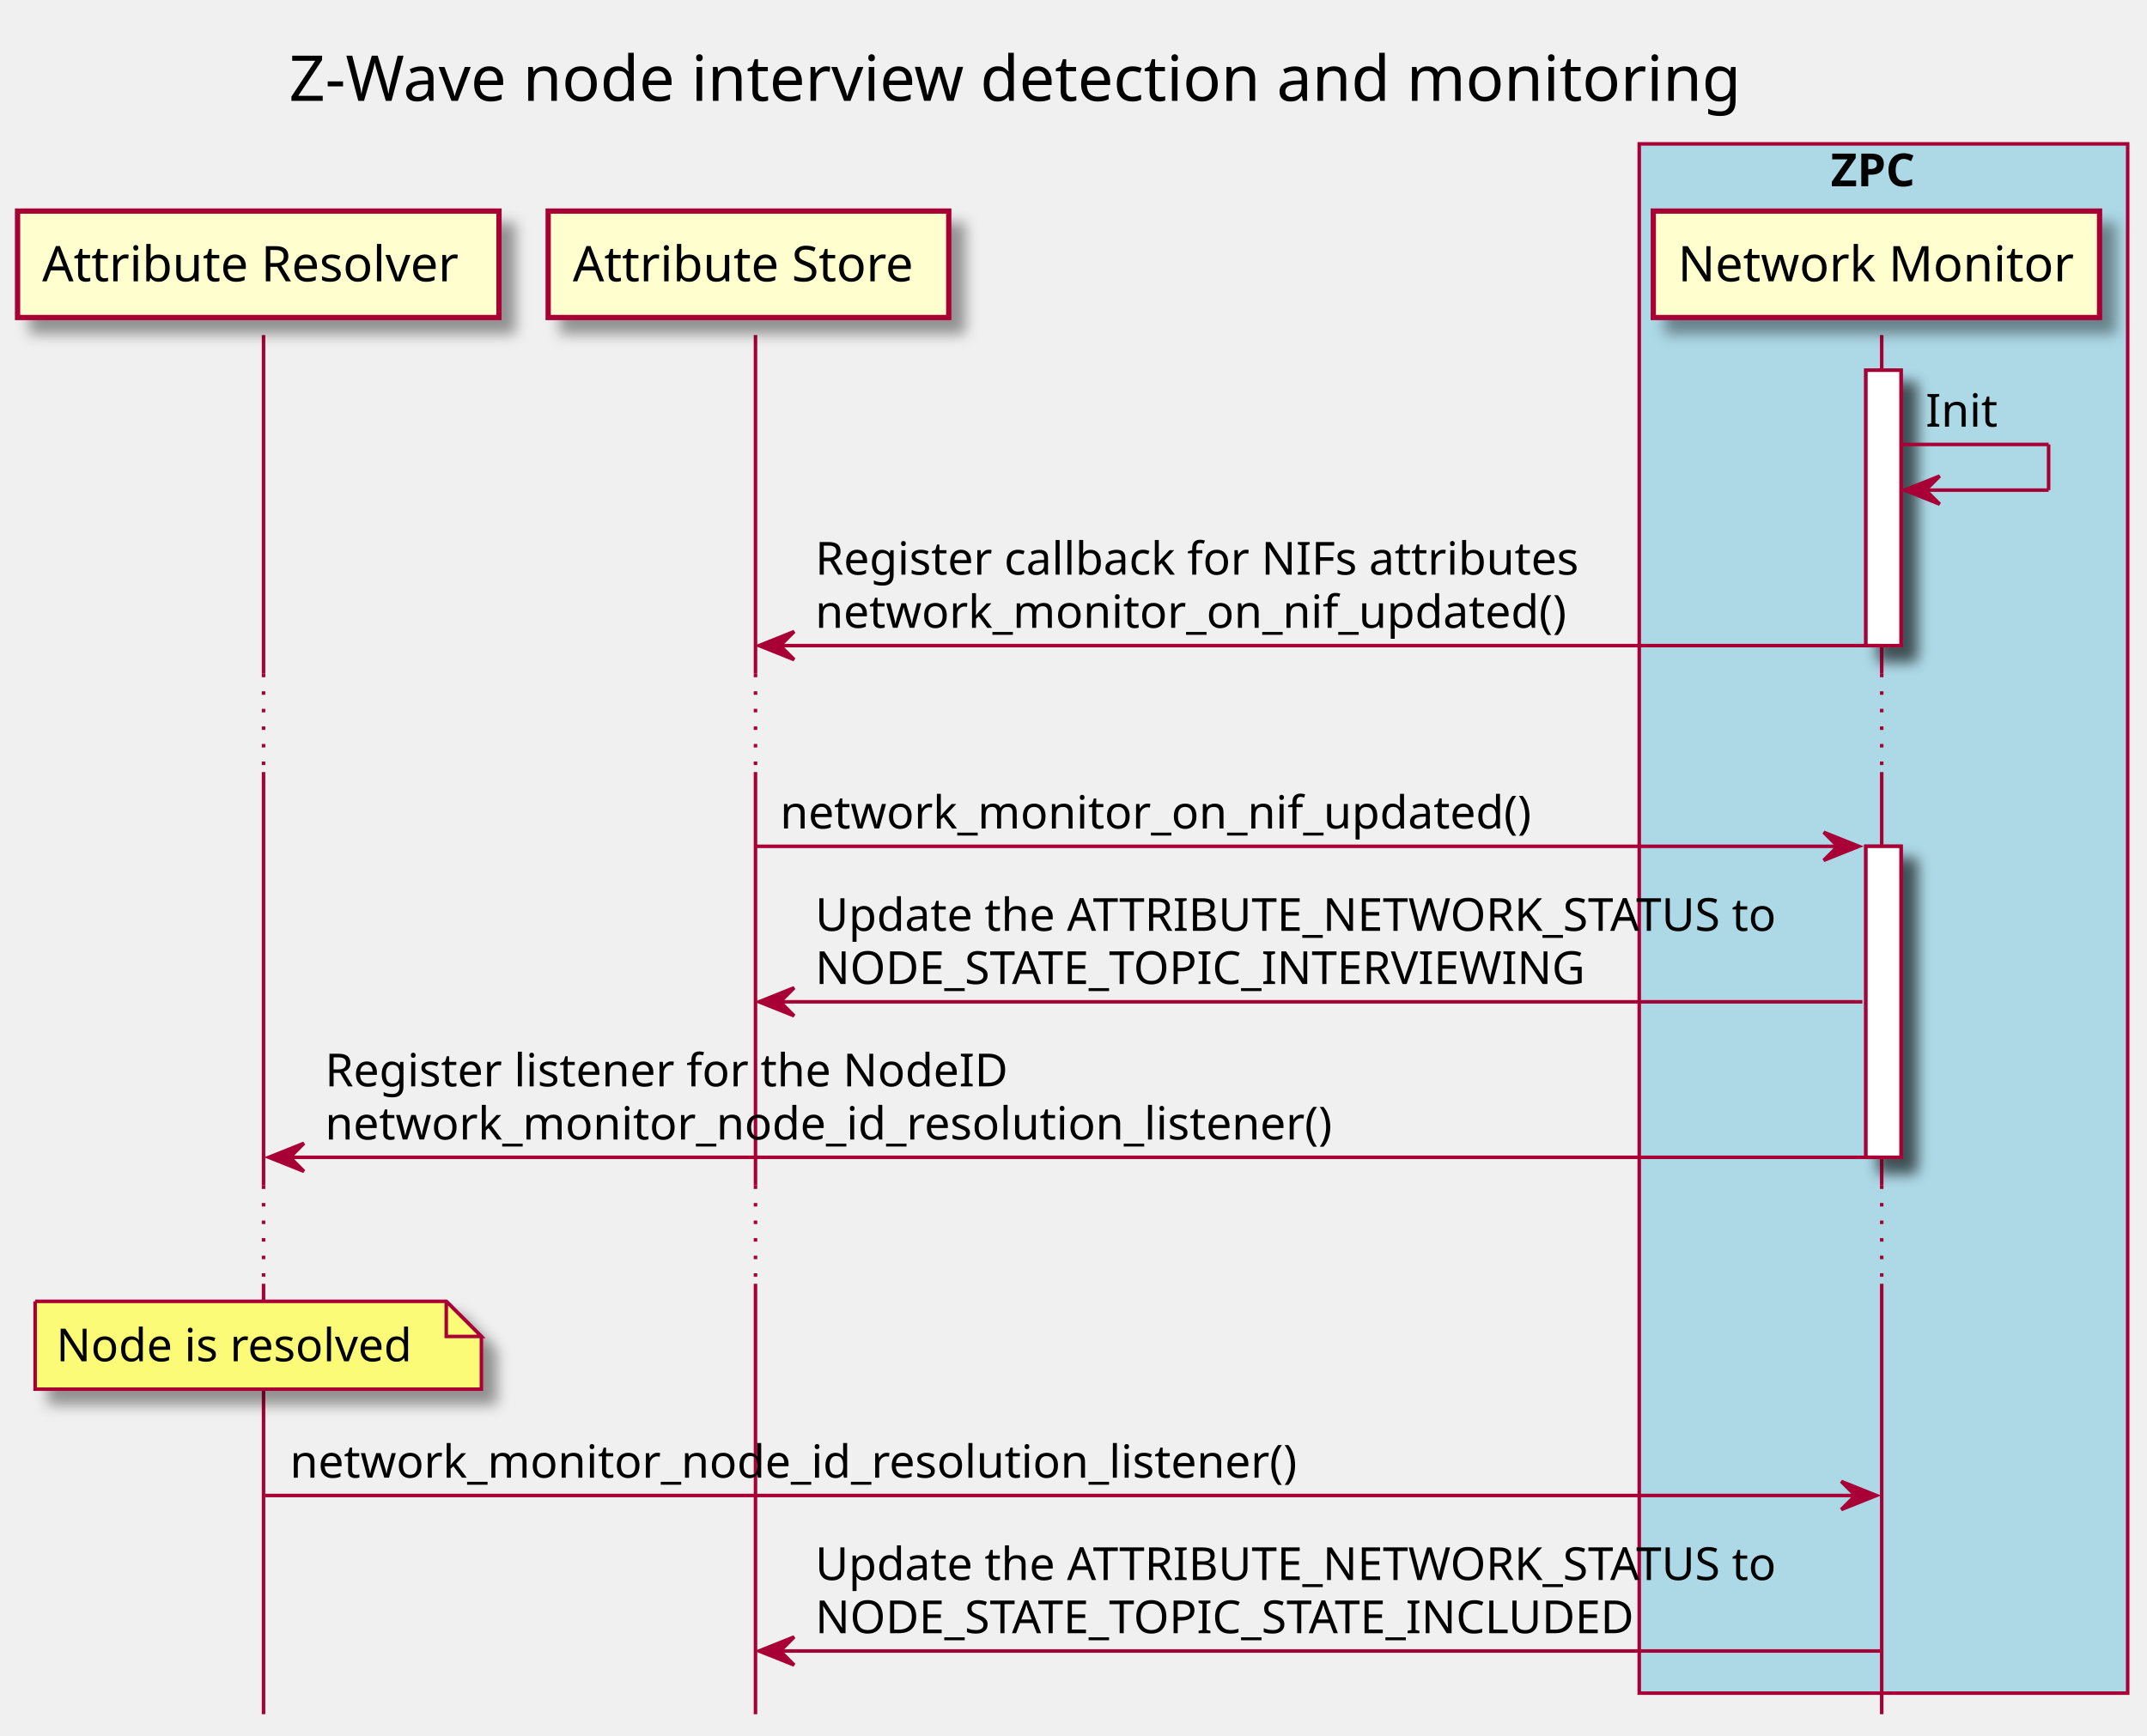
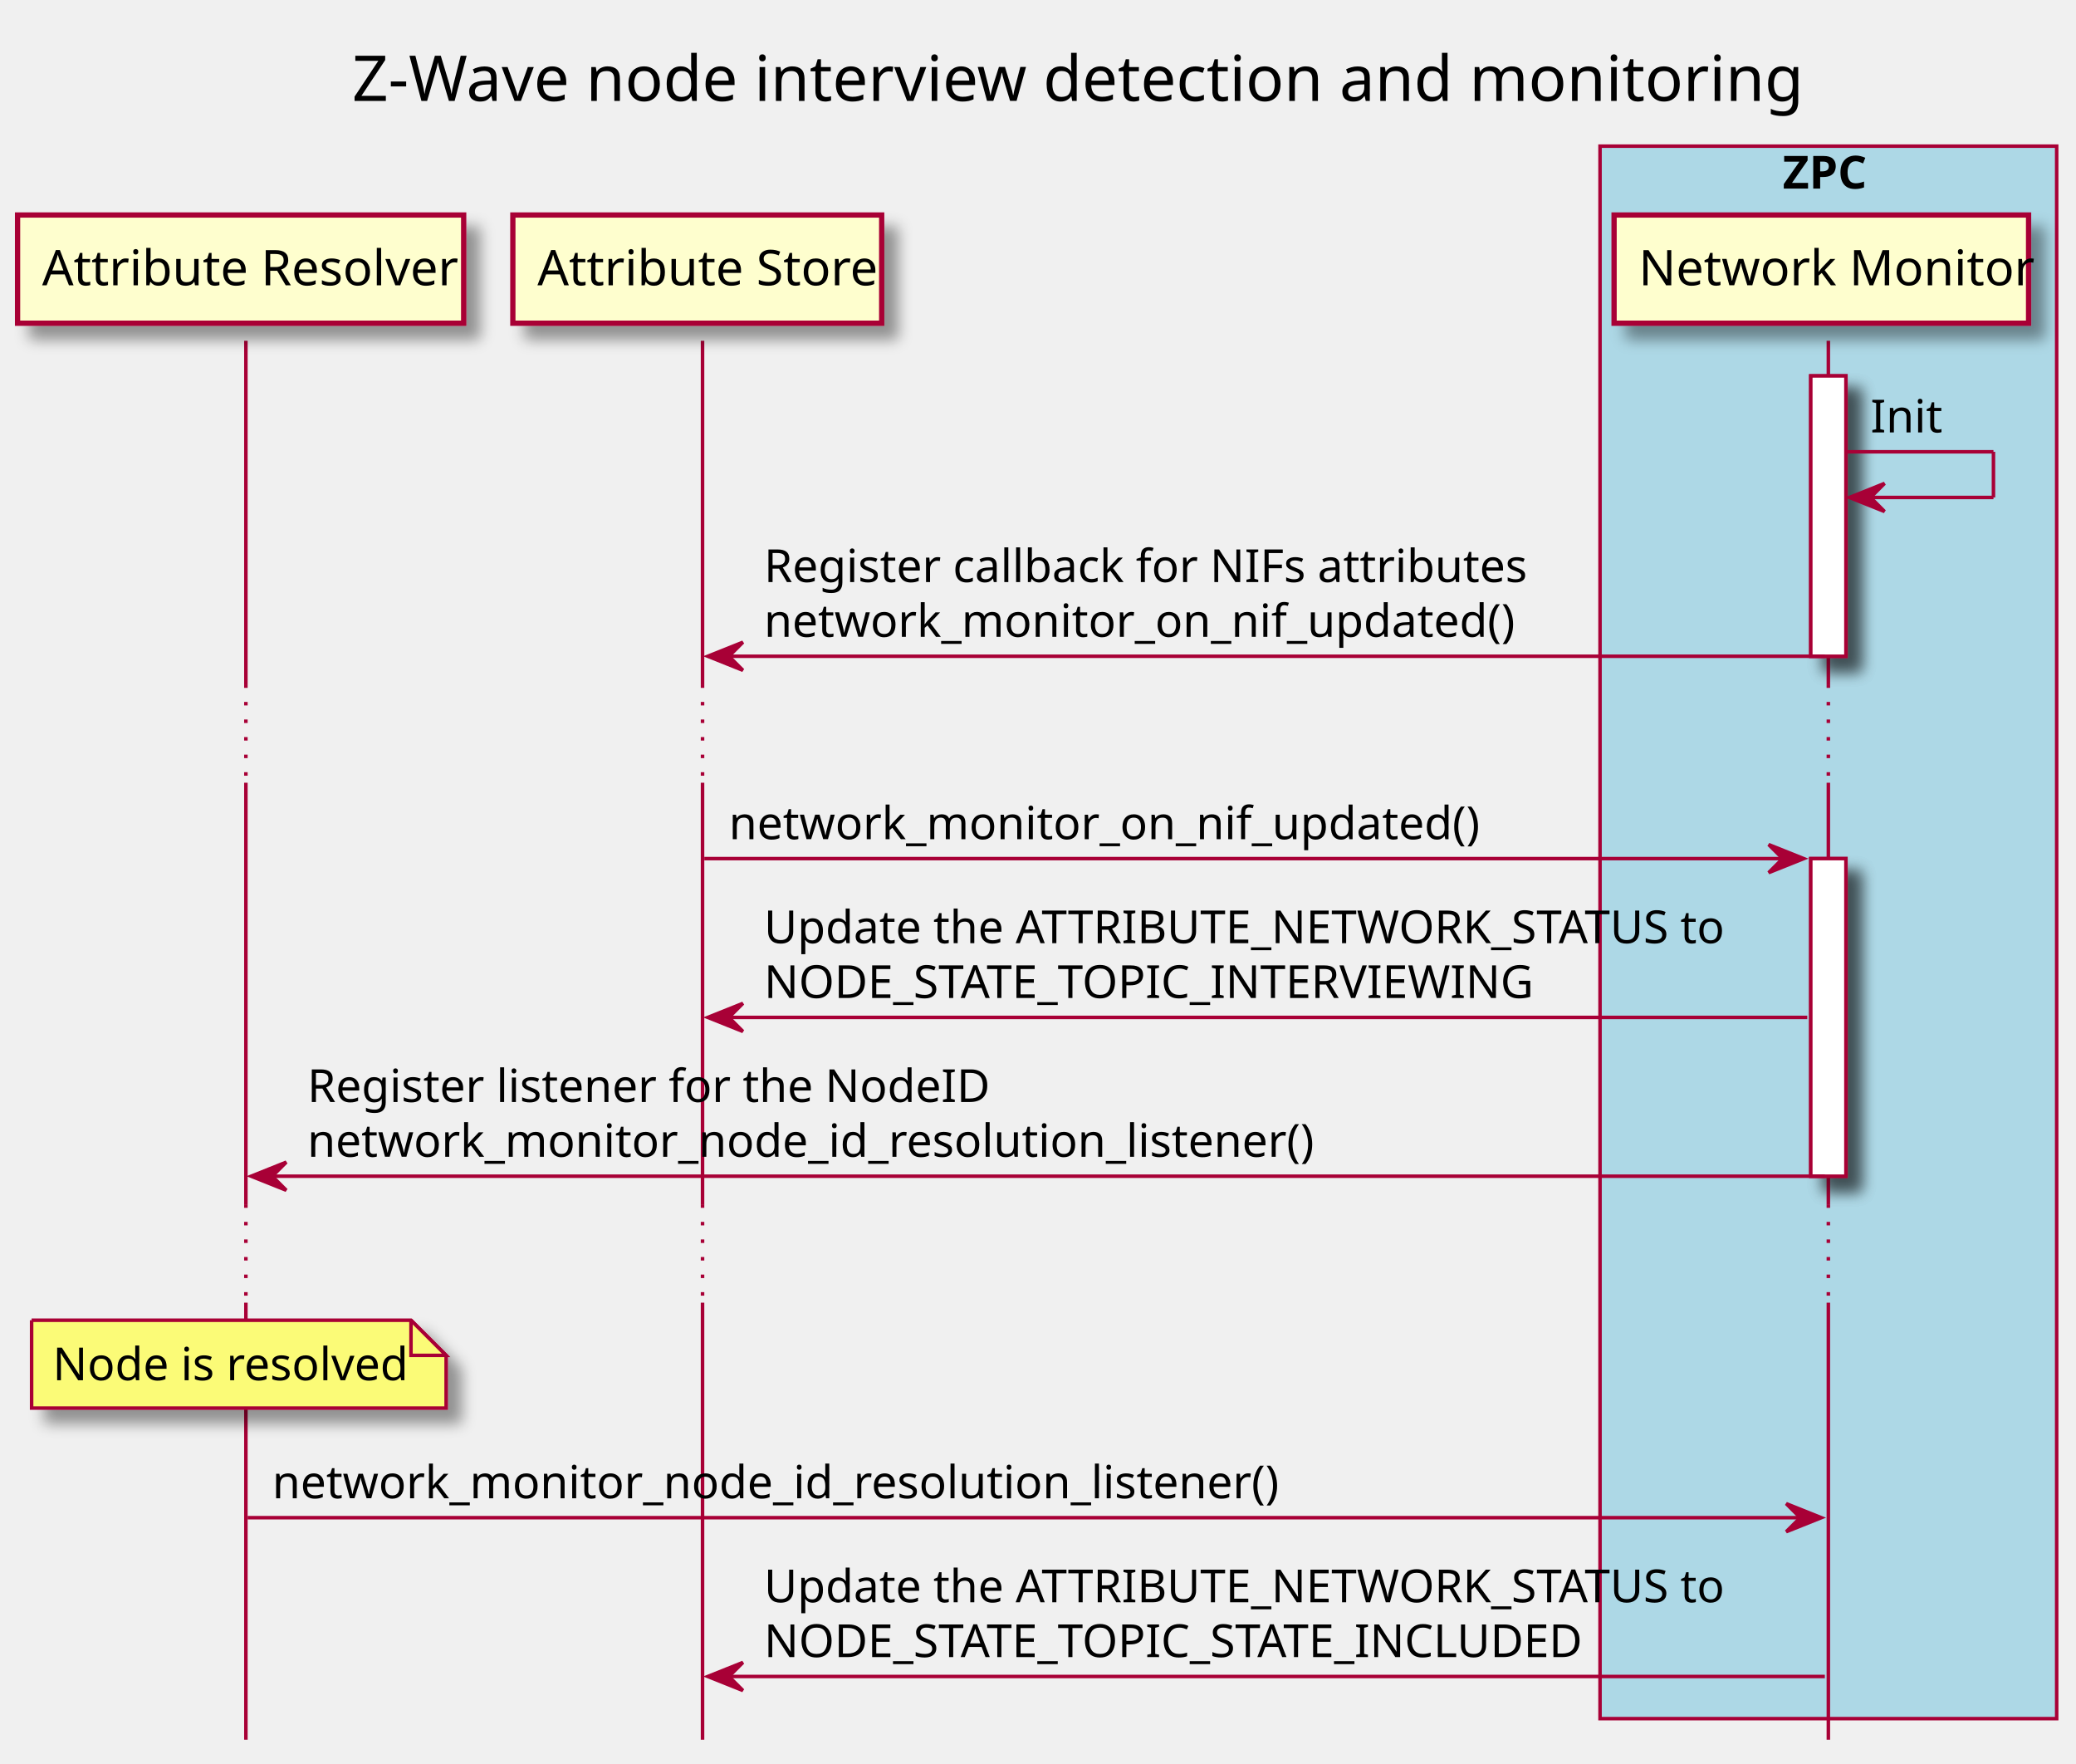
- <svg xmlns="http://www.w3.org/2000/svg" contentScriptType="application/ecmascript" contentStyleType="text/css" height="494px" preserveAspectRatio="none" style="width:611px;height:494px;background:#FFFFFF;" version="1.1" viewBox="0 0 611 494" width="611px" zoomAndPan="magnify">
+ <svg xmlns="http://www.w3.org/2000/svg" contentScriptType="application/ecmascript" contentStyleType="text/css" height="502px" preserveAspectRatio="none" style="width:591px;height:502px;background:#FFFFFF;" version="1.1" viewBox="0 0 591 502" width="591px" zoomAndPan="magnify">
  <defs>
    <filter height="300%" id="fosocyv226enh" width="300%" x="-1" y="-1">
      <feGaussianBlur result="blurOut" stdDeviation="2.0" />
      <feColorMatrix in="blurOut" result="blurOut2" type="matrix" values="0 0 0 0 0 0 0 0 0 0 0 0 0 0 0 0 0 0 .4 0" />
      <feOffset dx="4.0" dy="4.0" in="blurOut2" result="blurOut3" />
      <feBlend in="SourceGraphic" in2="blurOut3" mode="normal" />
    </filter>
  </defs>
  <g>
-     <text fill="#000000" font-family="sans-serif" font-size="18" lengthAdjust="spacing" textLength="442" x="82.25" y="28.708">Z-Wave node interview detection and monitoring</text>
-     <rect fill="#ADD8E6" height="441.023" style="stroke:#A80036;stroke-width:1.0;" width="139" x="466.5" y="40.953" />
-     <text fill="#000000" font-family="sans-serif" font-size="13" font-weight="bold" lengthAdjust="spacing" textLength="30" x="521" y="53.02">ZPC</text>
-     <rect fill="#FFFFFF" filter="url(#fosocyv226enh)" height="78.398" style="stroke:#A80036;stroke-width:1.0;" width="10" x="531" y="105.383" />
-     <rect fill="#FFFFFF" filter="url(#fosocyv226enh)" height="88.531" style="stroke:#A80036;stroke-width:1.0;" width="10" x="531" y="240.914" />
-     <line style="stroke:#A80036;stroke-width:1.0;" x1="75" x2="75" y1="95.383" y2="191.781" />
-     <line style="stroke:#A80036;stroke-width:1.0;stroke-dasharray:1.0,4.0;" x1="75" x2="75" y1="191.781" y2="219.781" />
-     <line style="stroke:#A80036;stroke-width:1.0;" x1="75" x2="75" y1="219.781" y2="337.445" />
-     <line style="stroke:#A80036;stroke-width:1.0;stroke-dasharray:1.0,4.0;" x1="75" x2="75" y1="337.445" y2="365.445" />
-     <line style="stroke:#A80036;stroke-width:1.0;" x1="75" x2="75" y1="365.445" y2="487.977" />
-     <line style="stroke:#A80036;stroke-width:1.0;" x1="215" x2="215" y1="95.383" y2="191.781" />
-     <line style="stroke:#A80036;stroke-width:1.0;stroke-dasharray:1.0,4.0;" x1="215" x2="215" y1="191.781" y2="219.781" />
-     <line style="stroke:#A80036;stroke-width:1.0;" x1="215" x2="215" y1="219.781" y2="337.445" />
-     <line style="stroke:#A80036;stroke-width:1.0;stroke-dasharray:1.0,4.0;" x1="215" x2="215" y1="337.445" y2="365.445" />
-     <line style="stroke:#A80036;stroke-width:1.0;" x1="215" x2="215" y1="365.445" y2="487.977" />
-     <line style="stroke:#A80036;stroke-width:1.0;" x1="535.5" x2="535.5" y1="95.383" y2="191.781" />
-     <line style="stroke:#A80036;stroke-width:1.0;stroke-dasharray:1.0,4.0;" x1="535.5" x2="535.5" y1="191.781" y2="219.781" />
-     <line style="stroke:#A80036;stroke-width:1.0;" x1="535.5" x2="535.5" y1="219.781" y2="337.445" />
-     <line style="stroke:#A80036;stroke-width:1.0;stroke-dasharray:1.0,4.0;" x1="535.5" x2="535.5" y1="337.445" y2="365.445" />
-     <line style="stroke:#A80036;stroke-width:1.0;" x1="535.5" x2="535.5" y1="365.445" y2="487.977" />
-     <rect fill="#FEFECE" filter="url(#fosocyv226enh)" height="30.297" style="stroke:#A80036;stroke-width:1.5;" width="137" x="5" y="60.086" />
-     <text fill="#000000" font-family="sans-serif" font-size="14" lengthAdjust="spacing" textLength="123" x="12" y="80.081">Attribute Resolver</text>
-     <rect fill="#FEFECE" filter="url(#fosocyv226enh)" height="30.297" style="stroke:#A80036;stroke-width:1.5;" width="114" x="156" y="60.086" />
-     <text fill="#000000" font-family="sans-serif" font-size="14" lengthAdjust="spacing" textLength="100" x="163" y="80.081">Attribute Store</text>
-     <rect fill="#FEFECE" filter="url(#fosocyv226enh)" height="30.297" style="stroke:#A80036;stroke-width:1.5;" width="127" x="470.5" y="60.086" />
-     <text fill="#000000" font-family="sans-serif" font-size="14" lengthAdjust="spacing" textLength="113" x="477.5" y="80.081">Network Monitor</text>
-     <rect fill="#FFFFFF" filter="url(#fosocyv226enh)" height="78.398" style="stroke:#A80036;stroke-width:1.0;" width="10" x="531" y="105.383" />
-     <rect fill="#FFFFFF" filter="url(#fosocyv226enh)" height="88.531" style="stroke:#A80036;stroke-width:1.0;" width="10" x="531" y="240.914" />
-     <line style="stroke:#A80036;stroke-width:1.0;" x1="541" x2="583" y1="126.516" y2="126.516" />
-     <line style="stroke:#A80036;stroke-width:1.0;" x1="583" x2="583" y1="126.516" y2="139.516" />
-     <line style="stroke:#A80036;stroke-width:1.0;" x1="542" x2="583" y1="139.516" y2="139.516" />
-     <polygon fill="#A80036" points="552,135.516,542,139.516,552,143.516,548,139.516" style="stroke:#A80036;stroke-width:1.0;" />
-     <text fill="#000000" font-family="sans-serif" font-size="13" lengthAdjust="spacing" textLength="19" x="548" y="121.45">Init</text>
-     <polygon fill="#A80036" points="226,179.781,216,183.781,226,187.781,222,183.781" style="stroke:#A80036;stroke-width:1.0;" />
-     <line style="stroke:#A80036;stroke-width:1.0;" x1="220" x2="535" y1="183.781" y2="183.781" />
-     <text fill="#000000" font-family="sans-serif" font-size="13" lengthAdjust="spacing" textLength="225" x="232" y="163.583">Register callback for NIFs attributes</text>
-     <text fill="#000000" font-family="sans-serif" font-size="13" lengthAdjust="spacing" textLength="222" x="232" y="178.715">network_monitor_on_nif_updated()</text>
-     <polygon fill="#A80036" points="519,236.914,529,240.914,519,244.914,523,240.914" style="stroke:#A80036;stroke-width:1.0;" />
-     <line style="stroke:#A80036;stroke-width:1.0;" x1="215" x2="525" y1="240.914" y2="240.914" />
-     <text fill="#000000" font-family="sans-serif" font-size="13" lengthAdjust="spacing" textLength="222" x="222" y="235.848">network_monitor_on_nif_updated()</text>
-     <polygon fill="#A80036" points="226,281.18,216,285.18,226,289.18,222,285.18" style="stroke:#A80036;stroke-width:1.0;" />
-     <line style="stroke:#A80036;stroke-width:1.0;" x1="220" x2="530" y1="285.18" y2="285.18" />
-     <text fill="#000000" font-family="sans-serif" font-size="13" lengthAdjust="spacing" textLength="288" x="232" y="264.981">Update the ATTRIBUTE_NETWORK_STATUS to</text>
-     <text fill="#000000" font-family="sans-serif" font-size="13" lengthAdjust="spacing" textLength="226" x="232" y="280.114">NODE_STATE_TOPIC_INTERVIEWING</text>
-     <polygon fill="#A80036" points="86.5,325.445,76.5,329.445,86.5,333.445,82.5,329.445" style="stroke:#A80036;stroke-width:1.0;" />
-     <line style="stroke:#A80036;stroke-width:1.0;" x1="80.5" x2="535" y1="329.445" y2="329.445" />
-     <text fill="#000000" font-family="sans-serif" font-size="13" lengthAdjust="spacing" textLength="200" x="92.5" y="309.247">Register listener for the NodeID</text>
-     <text fill="#000000" font-family="sans-serif" font-size="13" lengthAdjust="spacing" textLength="298" x="92.5" y="324.379">network_monitor_node_id_resolution_listener()</text>
-     <path d="M10,370.445 L10,395.445 L137,395.445 L137,380.445 L127,370.445 L10,370.445 " fill="#FBFB77" filter="url(#fosocyv226enh)" style="stroke:#A80036;stroke-width:1.0;" />
-     <path d="M127,370.445 L127,380.445 L137,380.445 L127,370.445 " fill="#FBFB77" style="stroke:#A80036;stroke-width:1.0;" />
-     <text fill="#000000" font-family="sans-serif" font-size="13" lengthAdjust="spacing" textLength="106" x="16" y="387.512">Node is resolved</text>
-     <polygon fill="#A80036" points="524,421.711,534,425.711,524,429.711,528,425.711" style="stroke:#A80036;stroke-width:1.0;" />
-     <line style="stroke:#A80036;stroke-width:1.0;" x1="75.5" x2="530" y1="425.711" y2="425.711" />
-     <text fill="#000000" font-family="sans-serif" font-size="13" lengthAdjust="spacing" textLength="298" x="82.5" y="420.645">network_monitor_node_id_resolution_listener()</text>
-     <polygon fill="#A80036" points="226,465.977,216,469.977,226,473.977,222,469.977" style="stroke:#A80036;stroke-width:1.0;" />
-     <line style="stroke:#A80036;stroke-width:1.0;" x1="220" x2="535" y1="469.977" y2="469.977" />
-     <text fill="#000000" font-family="sans-serif" font-size="13" lengthAdjust="spacing" textLength="288" x="232" y="449.778">Update the ATTRIBUTE_NETWORK_STATUS to</text>
-     <text fill="#000000" font-family="sans-serif" font-size="13" lengthAdjust="spacing" textLength="250" x="232" y="464.911">NODE_STATE_TOPIC_STATE_INCLUDED</text>
+     <text fill="#000000" font-family="sans-serif" font-size="18" lengthAdjust="spacing" textLength="386" x="100.25" y="28.722">Z-Wave node interview detection and monitoring</text>
+     <rect fill="#ADD8E6" height="447.6" style="stroke:#A80036;stroke-width:1.0;" width="130" x="455.5" y="41.6" />
+     <text fill="#000000" font-family="sans-serif" font-size="13" font-weight="bold" lengthAdjust="spacing" textLength="26" x="507.5" y="53.677">ZPC</text>
+     <rect fill="#FFFFFF" filter="url(#fosocyv226enh)" height="79.8" style="stroke:#A80036;stroke-width:1.0;" width="10" x="515.5" y="107" />
+     <rect fill="#FFFFFF" filter="url(#fosocyv226enh)" height="90.4" style="stroke:#A80036;stroke-width:1.0;" width="10" x="515.5" y="244.4" />
+     <line style="stroke:#A80036;stroke-width:1.0;" x1="70" x2="70" y1="97" y2="194.8" />
+     <line style="stroke:#A80036;stroke-width:1.0;stroke-dasharray:1.0,4.0;" x1="70" x2="70" y1="194.8" y2="222.8" />
+     <line style="stroke:#A80036;stroke-width:1.0;" x1="70" x2="70" y1="222.8" y2="342.8" />
+     <line style="stroke:#A80036;stroke-width:1.0;stroke-dasharray:1.0,4.0;" x1="70" x2="70" y1="342.8" y2="370.8" />
+     <line style="stroke:#A80036;stroke-width:1.0;" x1="70" x2="70" y1="370.8" y2="495.2" />
+     <line style="stroke:#A80036;stroke-width:1.0;" x1="200" x2="200" y1="97" y2="194.8" />
+     <line style="stroke:#A80036;stroke-width:1.0;stroke-dasharray:1.0,4.0;" x1="200" x2="200" y1="194.8" y2="222.8" />
+     <line style="stroke:#A80036;stroke-width:1.0;" x1="200" x2="200" y1="222.8" y2="342.8" />
+     <line style="stroke:#A80036;stroke-width:1.0;stroke-dasharray:1.0,4.0;" x1="200" x2="200" y1="342.8" y2="370.8" />
+     <line style="stroke:#A80036;stroke-width:1.0;" x1="200" x2="200" y1="370.8" y2="495.2" />
+     <line style="stroke:#A80036;stroke-width:1.0;" x1="520.5" x2="520.5" y1="97" y2="194.8" />
+     <line style="stroke:#A80036;stroke-width:1.0;stroke-dasharray:1.0,4.0;" x1="520.5" x2="520.5" y1="194.8" y2="222.8" />
+     <line style="stroke:#A80036;stroke-width:1.0;" x1="520.5" x2="520.5" y1="222.8" y2="342.8" />
+     <line style="stroke:#A80036;stroke-width:1.0;stroke-dasharray:1.0,4.0;" x1="520.5" x2="520.5" y1="342.8" y2="370.8" />
+     <line style="stroke:#A80036;stroke-width:1.0;" x1="520.5" x2="520.5" y1="370.8" y2="495.2" />
+     <rect fill="#FEFECE" filter="url(#fosocyv226enh)" height="30.8" style="stroke:#A80036;stroke-width:1.5;" width="127" x="5" y="61.2" />
+     <text fill="#000000" font-family="sans-serif" font-size="14" lengthAdjust="spacing" textLength="113" x="12" y="81.206">Attribute Resolver</text>
+     <rect fill="#FEFECE" filter="url(#fosocyv226enh)" height="30.8" style="stroke:#A80036;stroke-width:1.5;" width="105" x="146" y="61.2" />
+     <text fill="#000000" font-family="sans-serif" font-size="14" lengthAdjust="spacing" textLength="91" x="153" y="81.206">Attribute Store</text>
+     <rect fill="#FEFECE" filter="url(#fosocyv226enh)" height="30.8" style="stroke:#A80036;stroke-width:1.5;" width="118" x="459.5" y="61.2" />
+     <text fill="#000000" font-family="sans-serif" font-size="14" lengthAdjust="spacing" textLength="104" x="466.5" y="81.206">Network Monitor</text>
+     <rect fill="#FFFFFF" filter="url(#fosocyv226enh)" height="79.8" style="stroke:#A80036;stroke-width:1.0;" width="10" x="515.5" y="107" />
+     <rect fill="#FFFFFF" filter="url(#fosocyv226enh)" height="90.4" style="stroke:#A80036;stroke-width:1.0;" width="10" x="515.5" y="244.4" />
+     <line style="stroke:#A80036;stroke-width:1.0;" x1="525.5" x2="567.5" y1="128.6" y2="128.6" />
+     <line style="stroke:#A80036;stroke-width:1.0;" x1="567.5" x2="567.5" y1="128.6" y2="141.6" />
+     <line style="stroke:#A80036;stroke-width:1.0;" x1="526.5" x2="567.5" y1="141.6" y2="141.6" />
+     <polygon fill="#A80036" points="536.5,137.6,526.5,141.6,536.5,145.6,532.5,141.6" style="stroke:#A80036;stroke-width:1.0;" />
+     <text fill="#000000" font-family="sans-serif" font-size="13" lengthAdjust="spacing" textLength="18" x="532.5" y="123.077">Init</text>
+     <polygon fill="#A80036" points="211.5,182.8,201.5,186.8,211.5,190.8,207.5,186.8" style="stroke:#A80036;stroke-width:1.0;" />
+     <line style="stroke:#A80036;stroke-width:1.0;" x1="205.5" x2="519.5" y1="186.8" y2="186.8" />
+     <text fill="#000000" font-family="sans-serif" font-size="13" lengthAdjust="spacing" textLength="209" x="217.5" y="165.677">Register callback for NIFs attributes</text>
+     <text fill="#000000" font-family="sans-serif" font-size="13" lengthAdjust="spacing" textLength="198" x="217.5" y="181.277">network_monitor_on_nif_updated()</text>
+     <polygon fill="#A80036" points="503.5,240.4,513.5,244.4,503.5,248.4,507.5,244.4" style="stroke:#A80036;stroke-width:1.0;" />
+     <line style="stroke:#A80036;stroke-width:1.0;" x1="200.5" x2="509.5" y1="244.4" y2="244.4" />
+     <text fill="#000000" font-family="sans-serif" font-size="13" lengthAdjust="spacing" textLength="198" x="207.5" y="238.877">network_monitor_on_nif_updated()</text>
+     <polygon fill="#A80036" points="211.5,285.6,201.5,289.6,211.5,293.6,207.5,289.6" style="stroke:#A80036;stroke-width:1.0;" />
+     <line style="stroke:#A80036;stroke-width:1.0;" x1="205.5" x2="514.5" y1="289.6" y2="289.6" />
+     <text fill="#000000" font-family="sans-serif" font-size="13" lengthAdjust="spacing" textLength="287" x="217.5" y="268.477">Update the ATTRIBUTE_NETWORK_STATUS to</text>
+     <text fill="#000000" font-family="sans-serif" font-size="13" lengthAdjust="spacing" textLength="237" x="217.5" y="284.077">NODE_STATE_TOPIC_INTERVIEWING</text>
+     <polygon fill="#A80036" points="81.5,330.8,71.5,334.8,81.5,338.8,77.5,334.8" style="stroke:#A80036;stroke-width:1.0;" />
+     <line style="stroke:#A80036;stroke-width:1.0;" x1="75.5" x2="519.5" y1="334.8" y2="334.8" />
+     <text fill="#000000" font-family="sans-serif" font-size="13" lengthAdjust="spacing" textLength="182" x="87.5" y="313.677">Register listener for the NodeID</text>
+     <text fill="#000000" font-family="sans-serif" font-size="13" lengthAdjust="spacing" textLength="267" x="87.5" y="329.277">network_monitor_node_id_resolution_listener()</text>
+     <path d="M9,375.8 L9,400.8 L127,400.8 L127,385.8 L117,375.8 L9,375.8 " fill="#FBFB77" filter="url(#fosocyv226enh)" style="stroke:#A80036;stroke-width:1.0;" />
+     <path d="M117,375.8 L117,385.8 L127,385.8 L117,375.8 " fill="#FBFB77" style="stroke:#A80036;stroke-width:1.0;" />
+     <text fill="#000000" font-family="sans-serif" font-size="13" lengthAdjust="spacing" textLength="97" x="15" y="392.877">Node is resolved</text>
+     <polygon fill="#A80036" points="508.5,428,518.5,432,508.5,436,512.5,432" style="stroke:#A80036;stroke-width:1.0;" />
+     <line style="stroke:#A80036;stroke-width:1.0;" x1="70.5" x2="514.5" y1="432" y2="432" />
+     <text fill="#000000" font-family="sans-serif" font-size="13" lengthAdjust="spacing" textLength="267" x="77.5" y="426.477">network_monitor_node_id_resolution_listener()</text>
+     <polygon fill="#A80036" points="211.5,473.2,201.5,477.2,211.5,481.2,207.5,477.2" style="stroke:#A80036;stroke-width:1.0;" />
+     <line style="stroke:#A80036;stroke-width:1.0;" x1="205.5" x2="519.5" y1="477.2" y2="477.2" />
+     <text fill="#000000" font-family="sans-serif" font-size="13" lengthAdjust="spacing" textLength="287" x="217.5" y="456.077">Update the ATTRIBUTE_NETWORK_STATUS to</text>
+     <text fill="#000000" font-family="sans-serif" font-size="13" lengthAdjust="spacing" textLength="256" x="217.5" y="471.677">NODE_STATE_TOPIC_STATE_INCLUDED</text>
  </g>
</svg>
